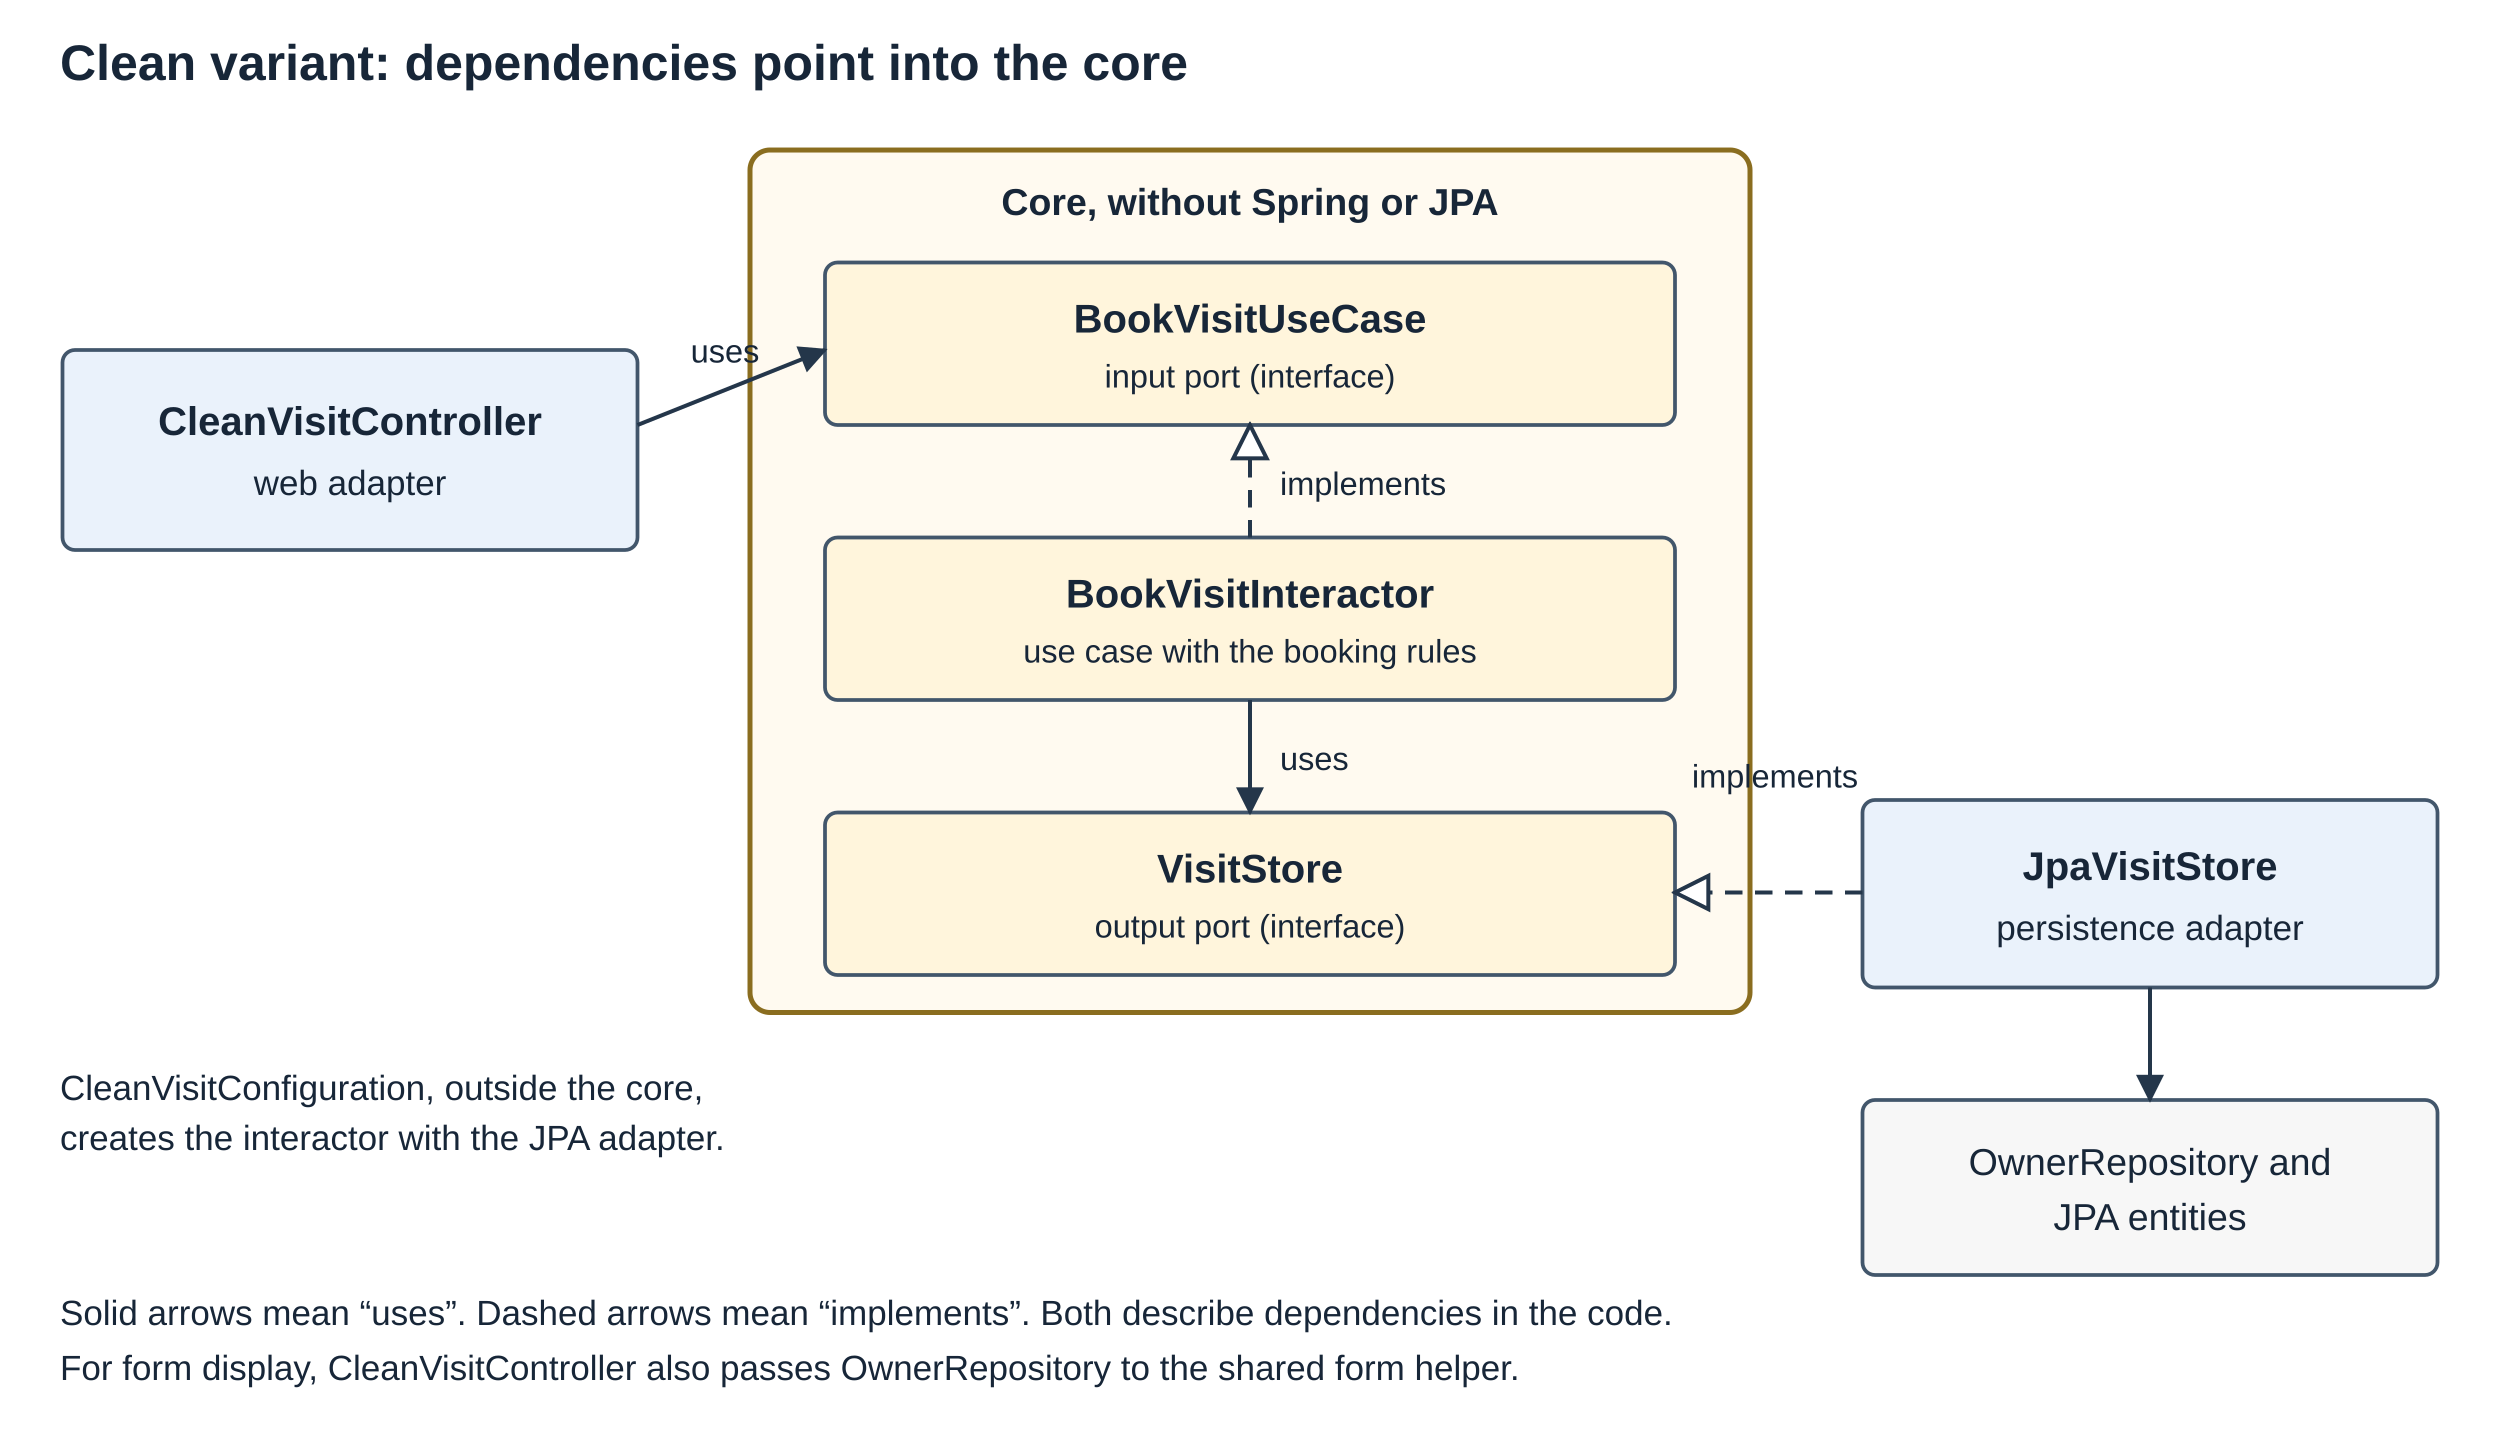
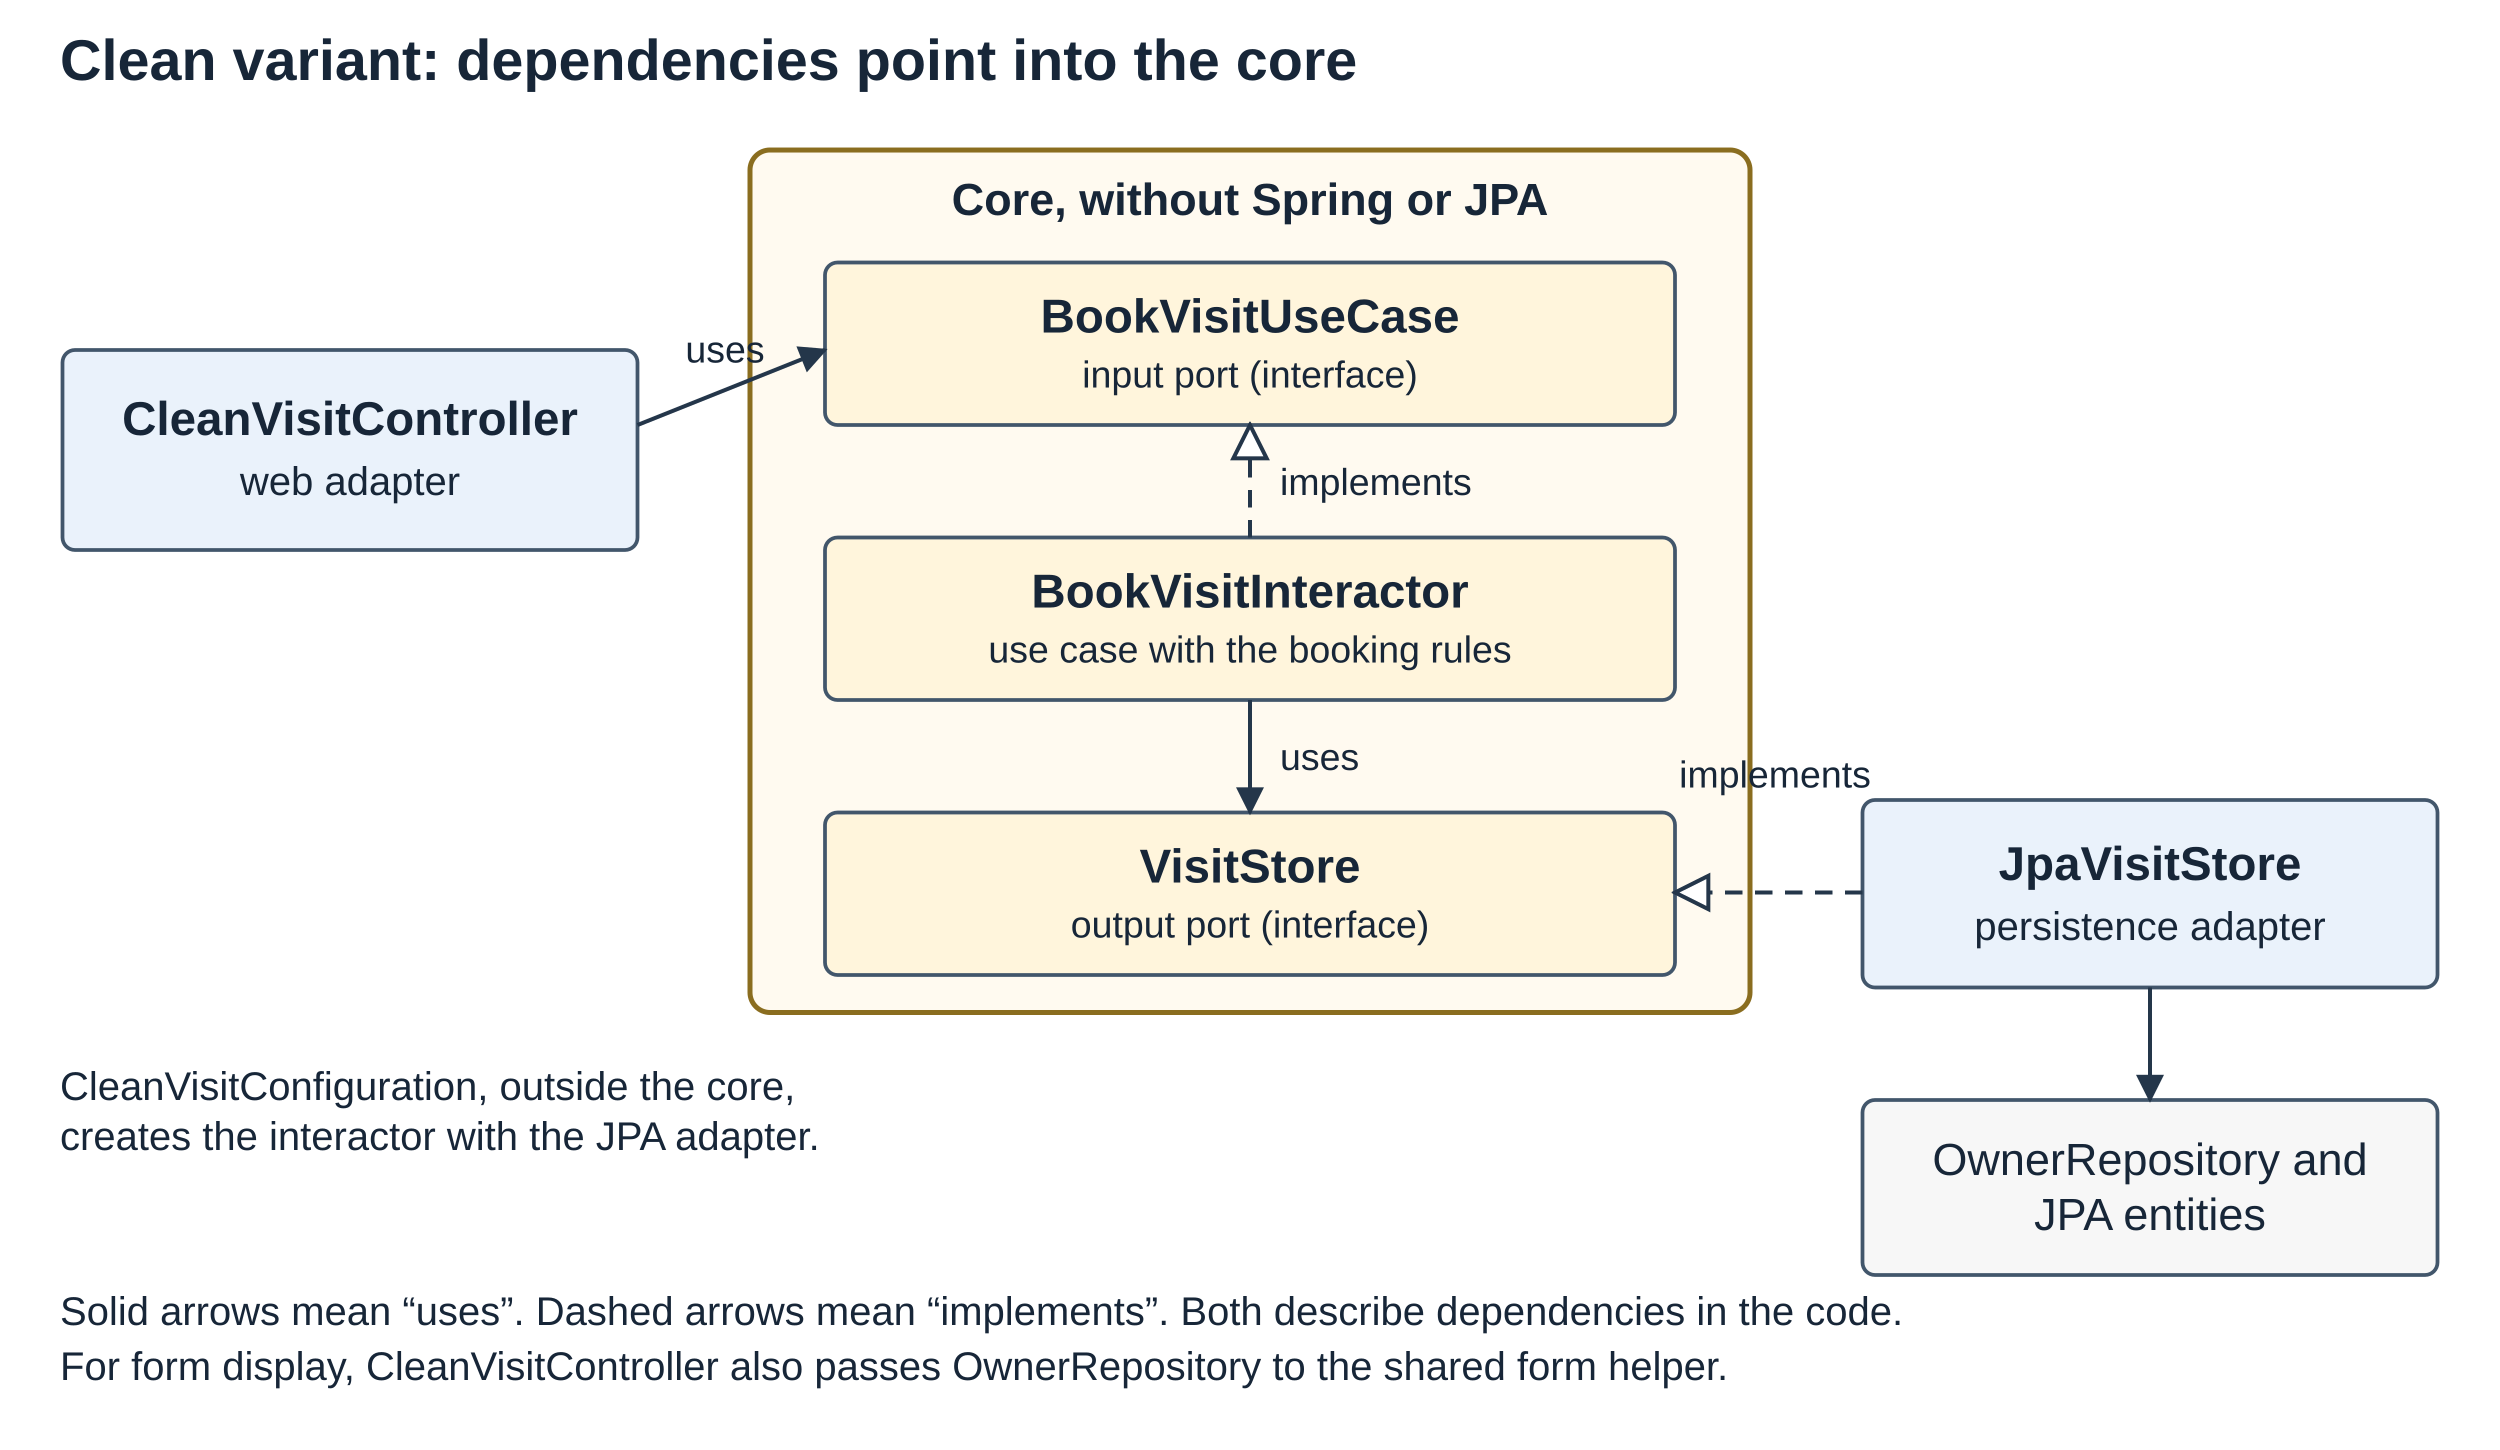
- <svg xmlns="http://www.w3.org/2000/svg" width="1000" height="580" viewBox="0 0 1000 580" role="img" aria-labelledby="title desc">
+ <svg xmlns="http://www.w3.org/2000/svg" width="1000" height="580" viewBox="0 0 1000 580" role="img" aria-labelledby="clean-dependencies-title clean-dependencies-desc">
  <defs>
-     <marker id="arrow" viewBox="0 0 10 10" refX="9" refY="5" markerWidth="7" markerHeight="7" orient="auto">
+     <marker id="clean-dependencies-arrow" viewBox="0 0 10 10" refX="9" refY="5" markerWidth="7" markerHeight="7" orient="auto">
      <path d="M0 0 L10 5 L0 10 Z" fill="#24364a" />
    </marker>
-     <marker id="hollow" viewBox="0 0 12 12" refX="11" refY="6" markerWidth="10" markerHeight="10" orient="auto">
+     <marker id="clean-dependencies-hollow" viewBox="0 0 12 12" refX="11" refY="6" markerWidth="10" markerHeight="10" orient="auto">
      <path d="M1 1 L11 6 L1 11 Z" fill="white" stroke="#24364a" stroke-width="1.2" />
    </marker>
  </defs>
  <rect width="1000" height="580" fill="white" />
  <g font-family="Arial, sans-serif" fill="#172638">
-     <text x="24" y="32" font-size="20" font-weight="bold">Clean variant: dependencies point into the core</text>
+     <text x="24" y="32" font-size="23" font-weight="bold">Clean variant: dependencies point into the core</text>
    <rect x="25" y="140" width="230" height="80" rx="5" fill="#eaf2fb" stroke="#42566b" stroke-width="1.5" />
-     <text x="140" y="174" font-size="16" text-anchor="middle" font-weight="bold">CleanVisitController</text>
-     <text x="140" y="198" font-size="14" text-anchor="middle">web adapter</text>
+     <text x="140" y="174" font-size="19" text-anchor="middle" font-weight="bold">CleanVisitController</text>
+     <text x="140" y="198" font-size="16" text-anchor="middle">web adapter</text>
    <rect x="300" y="60" width="400" height="345" rx="8" fill="#fffaf0" stroke="#8a6d1f" stroke-width="2" />
-     <text x="500" y="86" font-size="15" text-anchor="middle" font-weight="bold">Core, without Spring or JPA</text>
+     <text x="500" y="86" font-size="18" text-anchor="middle" font-weight="bold">Core, without Spring or JPA</text>
    <rect x="330" y="105" width="340" height="65" rx="5" fill="#fff5dc" stroke="#42566b" stroke-width="1.5" />
-     <text x="500" y="133" font-size="16" text-anchor="middle" font-weight="bold">BookVisitUseCase</text>
-     <text x="500" y="155" font-size="13" text-anchor="middle">input port (interface)</text>
+     <text x="500" y="133" font-size="19" text-anchor="middle" font-weight="bold">BookVisitUseCase</text>
+     <text x="500" y="155" font-size="15" text-anchor="middle">input port (interface)</text>
    <rect x="330" y="215" width="340" height="65" rx="5" fill="#fff5dc" stroke="#42566b" stroke-width="1.5" />
-     <text x="500" y="243" font-size="16" text-anchor="middle" font-weight="bold">BookVisitInteractor</text>
-     <text x="500" y="265" font-size="13" text-anchor="middle">use case with the booking rules</text>
+     <text x="500" y="243" font-size="19" text-anchor="middle" font-weight="bold">BookVisitInteractor</text>
+     <text x="500" y="265" font-size="15" text-anchor="middle">use case with the booking rules</text>
    <rect x="330" y="325" width="340" height="65" rx="5" fill="#fff5dc" stroke="#42566b" stroke-width="1.5" />
-     <text x="500" y="353" font-size="16" text-anchor="middle" font-weight="bold">VisitStore</text>
-     <text x="500" y="375" font-size="13" text-anchor="middle">output port (interface)</text>
+     <text x="500" y="353" font-size="19" text-anchor="middle" font-weight="bold">VisitStore</text>
+     <text x="500" y="375" font-size="15" text-anchor="middle">output port (interface)</text>
    <rect x="745" y="320" width="230" height="75" rx="5" fill="#eaf2fb" stroke="#42566b" stroke-width="1.5" />
-     <text x="860" y="352" font-size="16" text-anchor="middle" font-weight="bold">JpaVisitStore</text>
-     <text x="860" y="376" font-size="14" text-anchor="middle">persistence adapter</text>
+     <text x="860" y="352" font-size="19" text-anchor="middle" font-weight="bold">JpaVisitStore</text>
+     <text x="860" y="376" font-size="16" text-anchor="middle">persistence adapter</text>
    <rect x="745" y="440" width="230" height="70" rx="5" fill="#f7f7f7" stroke="#42566b" stroke-width="1.5" />
-     <text x="860" y="470" font-size="15" text-anchor="middle">OwnerRepository and</text>
-     <text x="860" y="492" font-size="15" text-anchor="middle">JPA entities</text>
-     <g fill="none" stroke="#24364a" stroke-width="1.6" marker-end="url(#arrow)">
+     <text x="860" y="470" font-size="18" text-anchor="middle">OwnerRepository and</text>
+     <text x="860" y="492" font-size="18" text-anchor="middle">JPA entities</text>
+     <g fill="none" stroke="#24364a" stroke-width="1.6" marker-end="url(#clean-dependencies-arrow)">
      <path d="M255 170 L330 140" />
      <path d="M500 280 V325" />
      <path d="M860 395 V440" />
    </g>
-     <g fill="none" stroke="#24364a" stroke-width="1.6" stroke-dasharray="7 5" marker-end="url(#hollow)">
+     <g fill="none" stroke="#24364a" stroke-width="1.6" stroke-dasharray="7 5" marker-end="url(#clean-dependencies-hollow)">
      <path d="M500 215 V170" />
      <path d="M745 357 H670" />
    </g>
-     <text x="512" y="198" font-size="13">implements</text>
-     <text x="512" y="308" font-size="13">uses</text>
-     <text x="710" y="315" font-size="13" text-anchor="middle">implements</text>
-     <text x="290" y="145" font-size="13" text-anchor="middle">uses</text>
-     <text x="24" y="440" font-size="14">CleanVisitConfiguration, outside the core,</text>
-     <text x="24" y="460" font-size="14">creates the interactor with the JPA adapter.</text>
-     <text x="24" y="530" font-size="14">Solid arrows mean “uses”. Dashed arrows mean “implements”. Both describe dependencies in the code.</text>
-     <text x="24" y="552" font-size="14">For form display, CleanVisitController also passes OwnerRepository to the shared form helper.</text>
+     <text x="512" y="198" font-size="15">implements</text>
+     <text x="512" y="308" font-size="15">uses</text>
+     <text x="710" y="315" font-size="15" text-anchor="middle">implements</text>
+     <text x="290" y="145" font-size="15" text-anchor="middle">uses</text>
+     <text x="24" y="440" font-size="16">CleanVisitConfiguration, outside the core,</text>
+     <text x="24" y="460" font-size="16">creates the interactor with the JPA adapter.</text>
+     <text x="24" y="530" font-size="16">Solid arrows mean “uses”. Dashed arrows mean “implements”. Both describe dependencies in the code.</text>
+     <text x="24" y="552" font-size="16">For form display, CleanVisitController also passes OwnerRepository to the shared form helper.</text>
  </g>
</svg>
